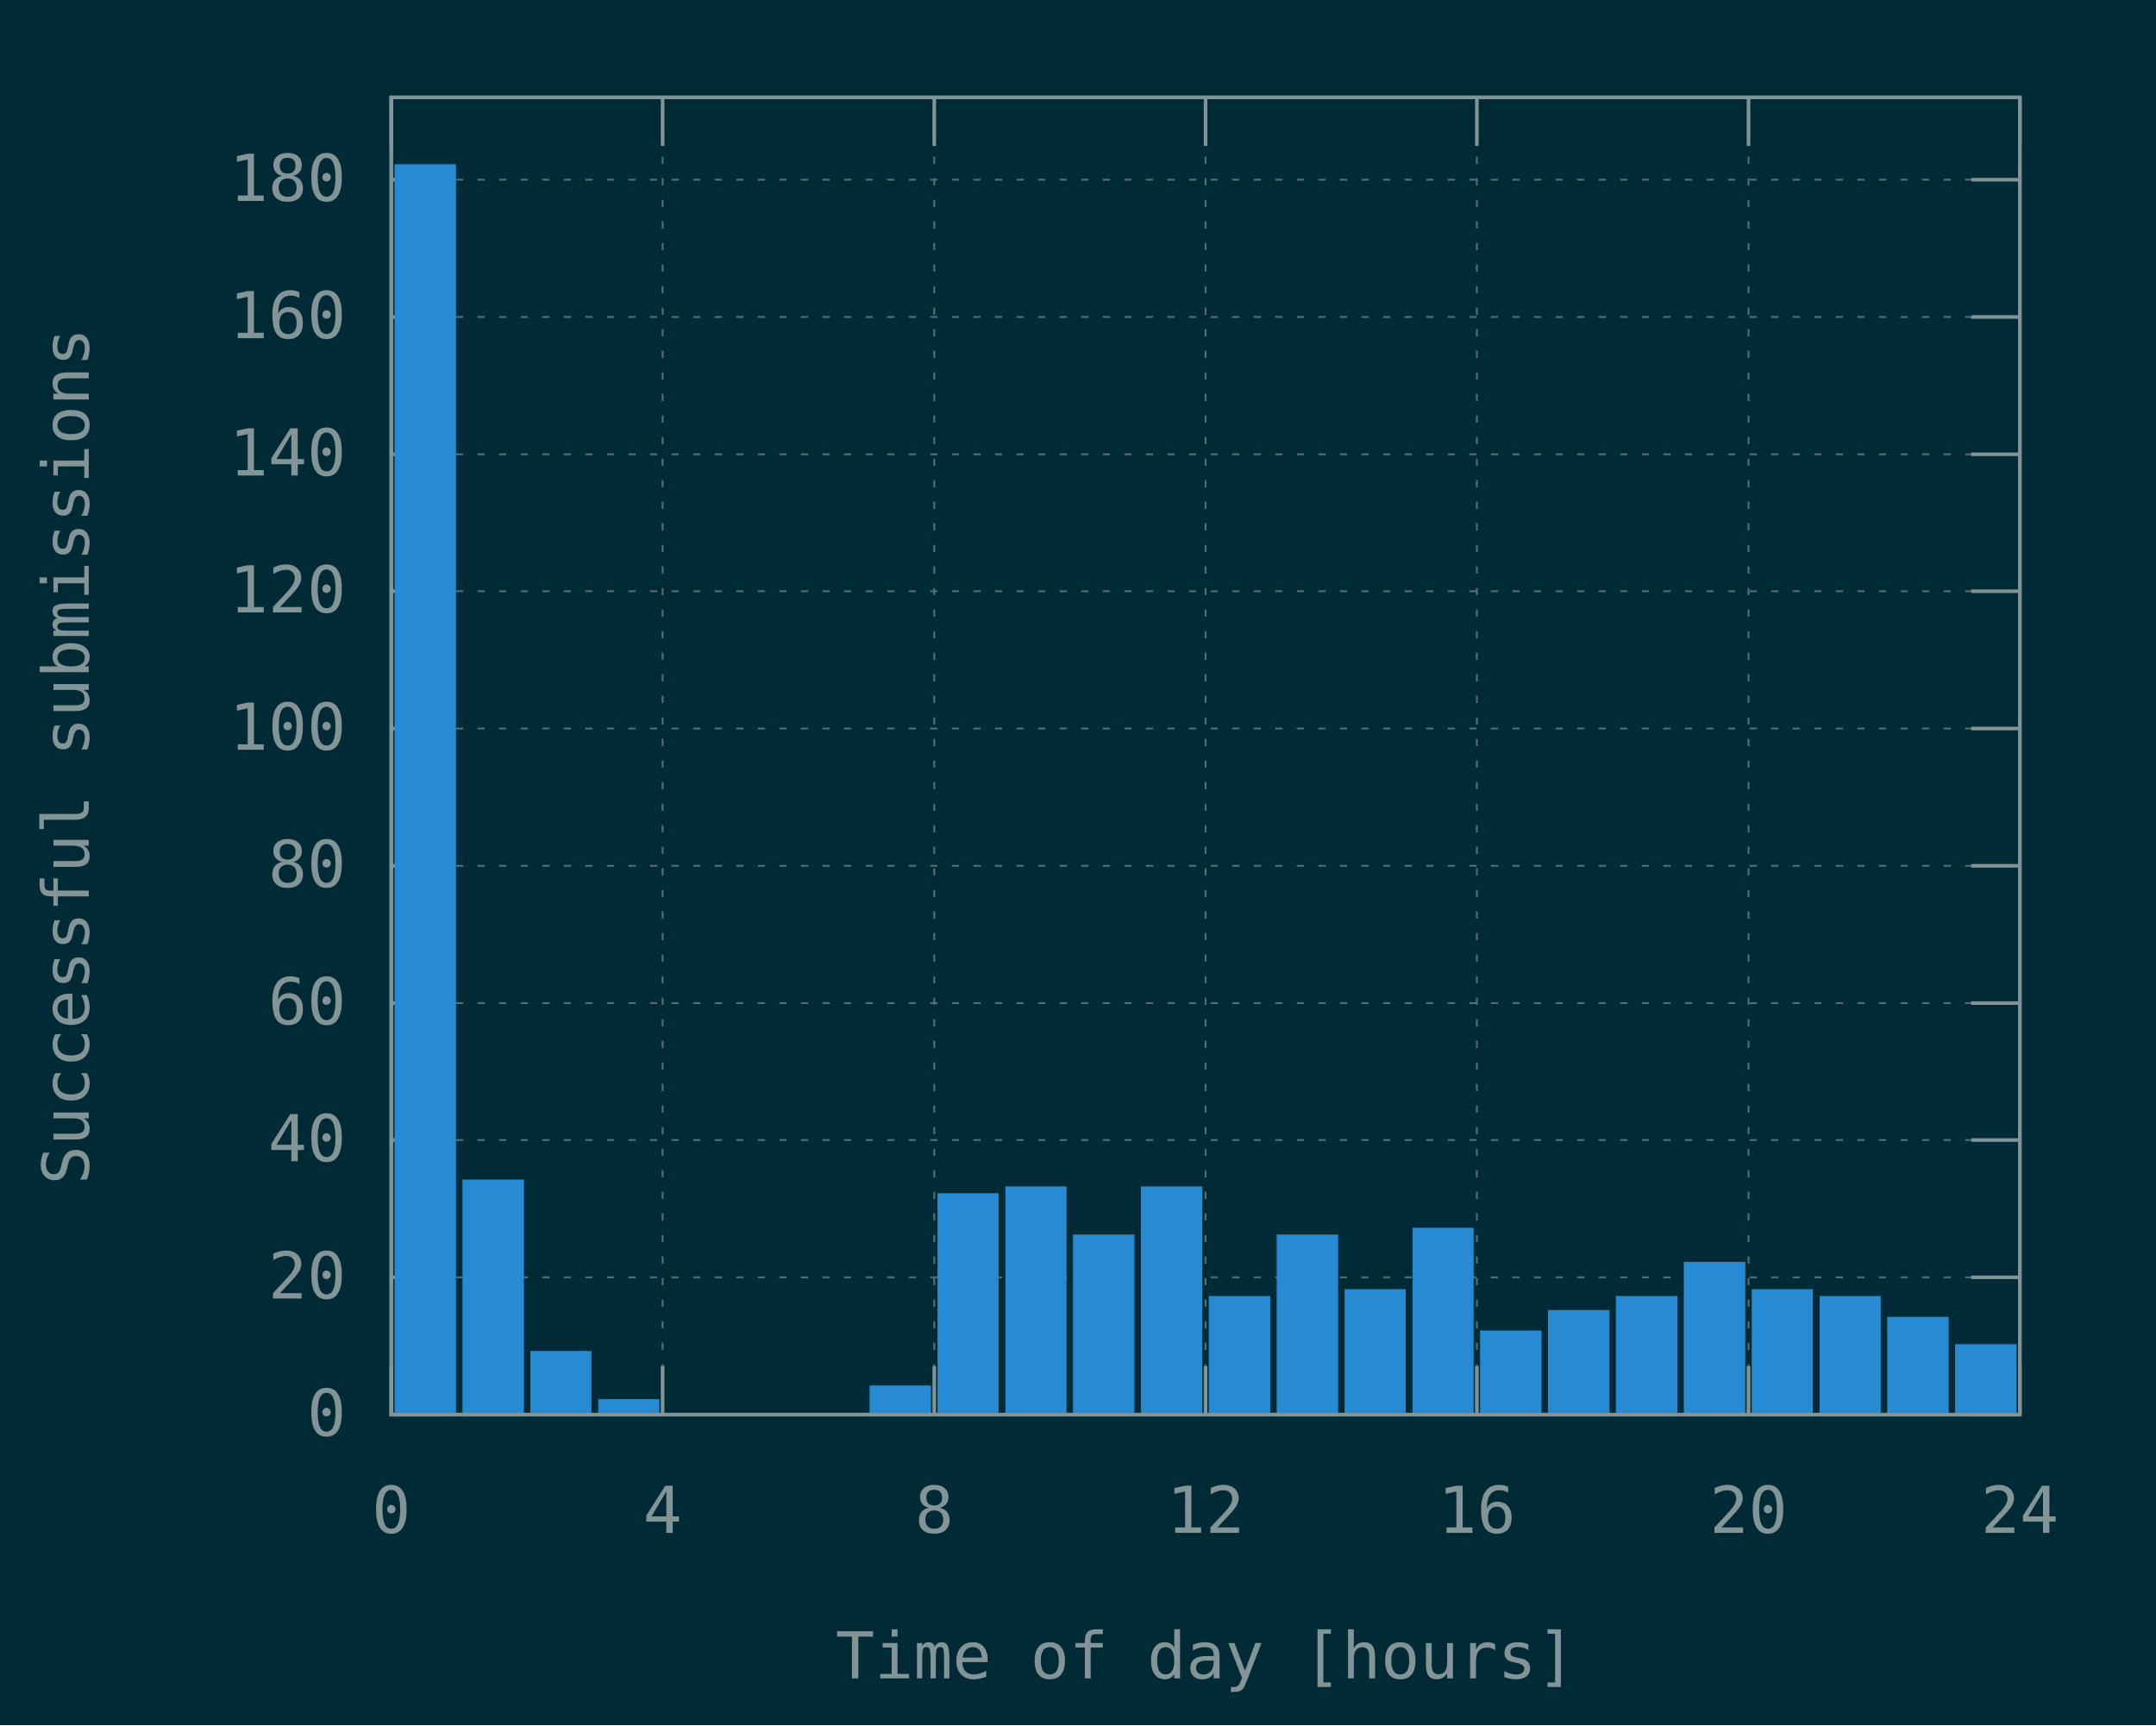
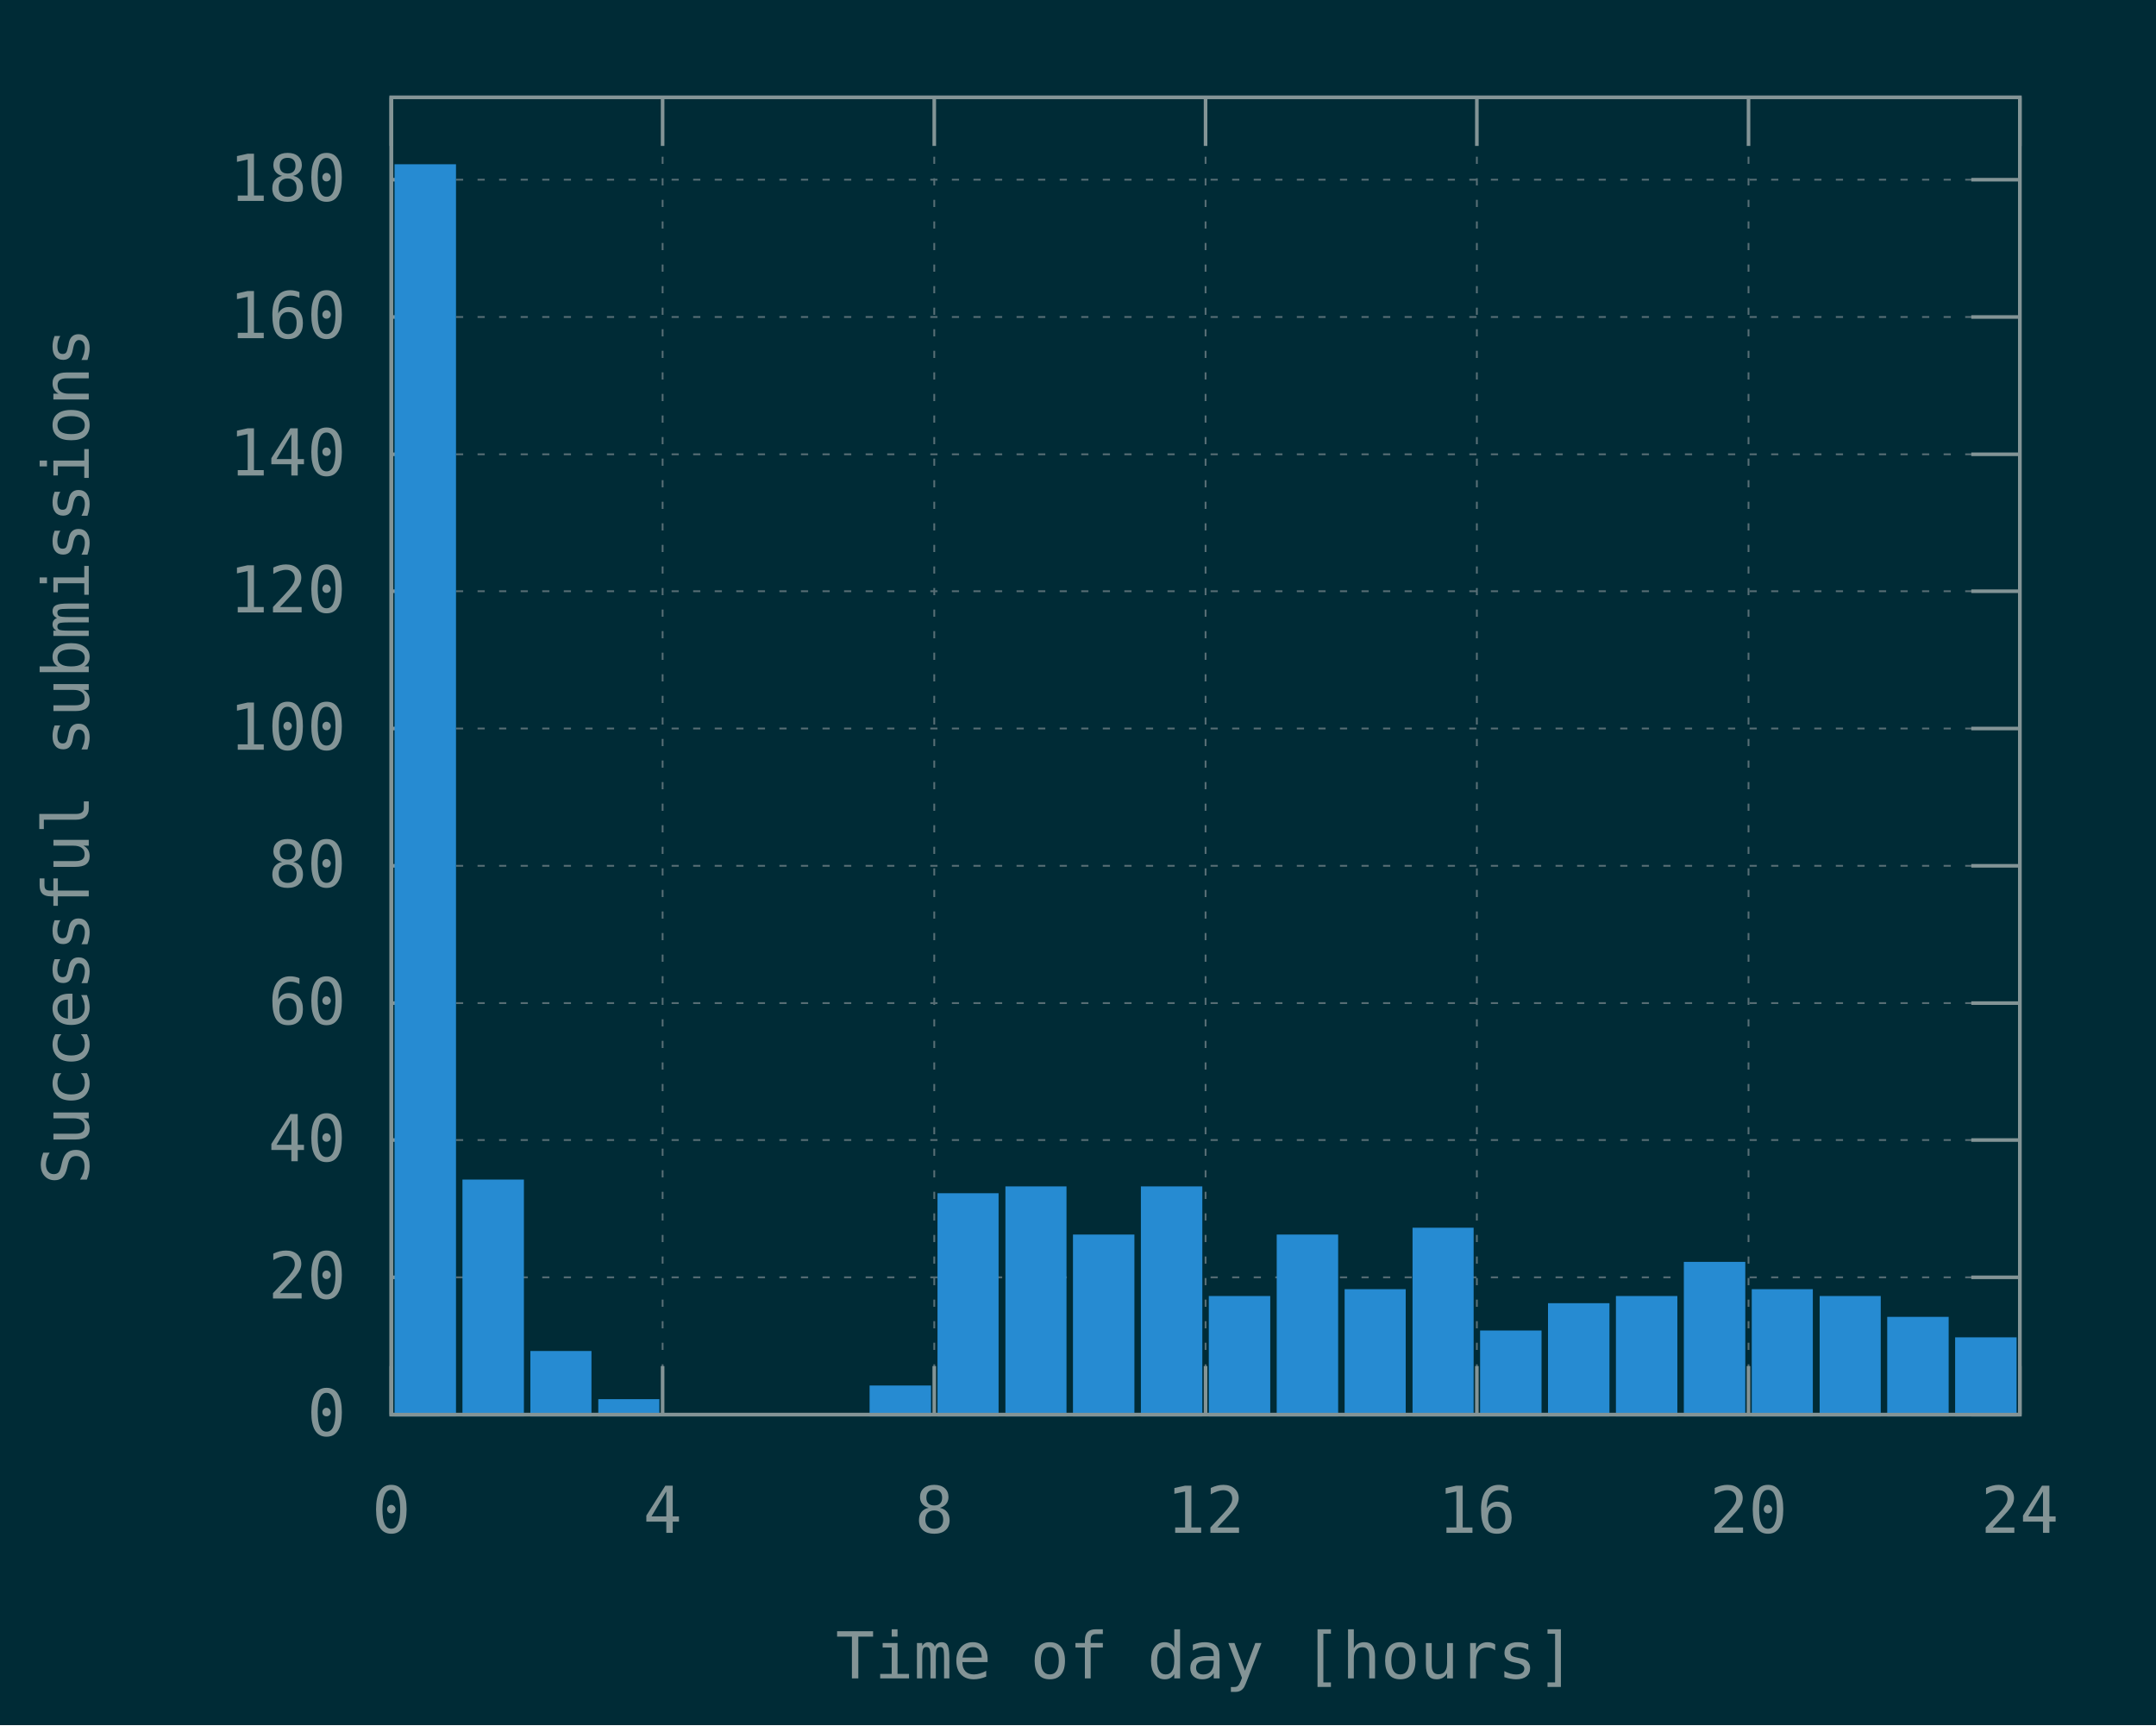
<svg xmlns="http://www.w3.org/2000/svg" xmlns:xlink="http://www.w3.org/1999/xlink" width="600" height="480" viewBox="0 0 600 480">
  <g id="gnuplot_canvas">
    <rect x="0" y="0" width="600" height="480" fill="#002b36" />
    <defs>
      <circle id="gpDot" r="0.5" stroke-width="0.5" stroke="currentColor" />
      <path id="gpPt0" stroke-width="0.148" stroke="currentColor" d="M-1,0 h2 M0,-1 v2" />
      <path id="gpPt1" stroke-width="0.148" stroke="currentColor" d="M-1,-1 L1,1 M1,-1 L-1,1" />
      <path id="gpPt2" stroke-width="0.148" stroke="currentColor" d="M-1,0 L1,0 M0,-1 L0,1 M-1,-1 L1,1 M-1,1 L1,-1" />
      <rect id="gpPt3" stroke-width="0.148" stroke="currentColor" x="-1" y="-1" width="2" height="2" />
      <rect id="gpPt4" stroke-width="0.148" stroke="currentColor" fill="currentColor" x="-1" y="-1" width="2" height="2" />
      <circle id="gpPt5" stroke-width="0.148" stroke="currentColor" cx="0" cy="0" r="1" />
      <use xlink:href="#gpPt5" id="gpPt6" fill="currentColor" stroke="none" />
      <path id="gpPt7" stroke-width="0.148" stroke="currentColor" d="M0,-1.33 L-1.33,0.67 L1.33,0.67 z" />
      <use xlink:href="#gpPt7" id="gpPt8" fill="currentColor" stroke="none" />
      <use xlink:href="#gpPt7" id="gpPt9" stroke="currentColor" transform="rotate(180)" />
      <use xlink:href="#gpPt9" id="gpPt10" fill="currentColor" stroke="none" />
      <use xlink:href="#gpPt3" id="gpPt11" stroke="currentColor" transform="rotate(45)" />
      <use xlink:href="#gpPt11" id="gpPt12" fill="currentColor" stroke="none" />
      <path id="gpPt13" stroke-width="0.148" stroke="currentColor" d="M0,1.330 L1.265,0.411 L0.782,-1.067 L-0.782,-1.076 L-1.265,0.411 z" />
      <use xlink:href="#gpPt13" id="gpPt14" fill="currentColor" stroke="none" />
      <filter id="textbox" filterUnits="objectBoundingBox" x="0" y="0" height="1" width="1">
        <feFlood flood-color="#002B36" flood-opacity="1" result="bgnd" />
        <feComposite in="SourceGraphic" in2="bgnd" operator="atop" />
      </filter>
      <filter id="greybox" filterUnits="objectBoundingBox" x="0" y="0" height="1" width="1">
        <feFlood flood-color="lightgrey" flood-opacity="1" result="grey" />
        <feComposite in="SourceGraphic" in2="grey" operator="atop" />
      </filter>
    </defs>
    <g fill="none" color="#002B36" stroke="currentColor" stroke-width="1.00" stroke-linecap="butt" stroke-linejoin="miter">
</g>
    <g fill="none" color="black" stroke="currentColor" stroke-width="1.00" stroke-linecap="butt" stroke-linejoin="miter">
</g>
    <g fill="none" color="black" stroke="rgb(131, 148, 150)" stroke-width="0.50" stroke-linecap="butt" stroke-linejoin="miter">
</g>
    <g fill="none" color="gray" stroke="currentColor" stroke-width="0.50" stroke-linecap="butt" stroke-linejoin="miter">
      <path stroke="rgb( 88, 110, 117)" stroke-dasharray="2,4" class="gridline" d="M108.9,393.6 L562.1,393.6  " />
    </g>
    <g fill="none" color="gray" stroke="rgb( 88, 110, 117)" stroke-width="1.00" stroke-linecap="butt" stroke-linejoin="miter">
</g>
    <g fill="none" color="black" stroke="currentColor" stroke-width="1.00" stroke-linecap="butt" stroke-linejoin="miter">
      <path stroke="rgb(131, 148, 150)" d="M108.9,393.6 L122.4,393.6 M562.1,393.6 L548.6,393.6  " />
      <g transform="translate(96.3,399.5)" stroke="none" fill="rgb(131,148,150)" font-family="Inconsolata" font-size="18.00" text-anchor="end">
        <text>
          <tspan font-family="Inconsolata"> 0</tspan>
        </text>
      </g>
    </g>
    <g fill="none" color="black" stroke="currentColor" stroke-width="1.00" stroke-linecap="butt" stroke-linejoin="miter">
</g>
    <g fill="none" color="black" stroke="rgb(131, 148, 150)" stroke-width="0.50" stroke-linecap="butt" stroke-linejoin="miter">
</g>
    <g fill="none" color="gray" stroke="currentColor" stroke-width="0.50" stroke-linecap="butt" stroke-linejoin="miter">
      <path stroke="rgb( 88, 110, 117)" stroke-dasharray="2,4" class="gridline" d="M108.9,355.4 L562.1,355.4  " />
    </g>
    <g fill="none" color="gray" stroke="rgb( 88, 110, 117)" stroke-width="1.00" stroke-linecap="butt" stroke-linejoin="miter">
</g>
    <g fill="none" color="black" stroke="currentColor" stroke-width="1.00" stroke-linecap="butt" stroke-linejoin="miter">
      <path stroke="rgb(131, 148, 150)" d="M108.9,355.4 L122.4,355.4 M562.1,355.4 L548.6,355.4  " />
      <g transform="translate(96.3,361.3)" stroke="none" fill="rgb(131,148,150)" font-family="Inconsolata" font-size="18.00" text-anchor="end">
        <text>
          <tspan font-family="Inconsolata"> 20</tspan>
        </text>
      </g>
    </g>
    <g fill="none" color="black" stroke="currentColor" stroke-width="1.00" stroke-linecap="butt" stroke-linejoin="miter">
</g>
    <g fill="none" color="black" stroke="rgb(131, 148, 150)" stroke-width="0.50" stroke-linecap="butt" stroke-linejoin="miter">
</g>
    <g fill="none" color="gray" stroke="currentColor" stroke-width="0.50" stroke-linecap="butt" stroke-linejoin="miter">
      <path stroke="rgb( 88, 110, 117)" stroke-dasharray="2,4" class="gridline" d="M108.9,317.2 L562.1,317.2  " />
    </g>
    <g fill="none" color="gray" stroke="rgb( 88, 110, 117)" stroke-width="1.00" stroke-linecap="butt" stroke-linejoin="miter">
</g>
    <g fill="none" color="black" stroke="currentColor" stroke-width="1.00" stroke-linecap="butt" stroke-linejoin="miter">
      <path stroke="rgb(131, 148, 150)" d="M108.9,317.2 L122.4,317.2 M562.1,317.2 L548.6,317.2  " />
      <g transform="translate(96.3,323.1)" stroke="none" fill="rgb(131,148,150)" font-family="Inconsolata" font-size="18.00" text-anchor="end">
        <text>
          <tspan font-family="Inconsolata"> 40</tspan>
        </text>
      </g>
    </g>
    <g fill="none" color="black" stroke="currentColor" stroke-width="1.00" stroke-linecap="butt" stroke-linejoin="miter">
</g>
    <g fill="none" color="black" stroke="rgb(131, 148, 150)" stroke-width="0.50" stroke-linecap="butt" stroke-linejoin="miter">
</g>
    <g fill="none" color="gray" stroke="currentColor" stroke-width="0.50" stroke-linecap="butt" stroke-linejoin="miter">
      <path stroke="rgb( 88, 110, 117)" stroke-dasharray="2,4" class="gridline" d="M108.9,279.1 L562.1,279.1  " />
    </g>
    <g fill="none" color="gray" stroke="rgb( 88, 110, 117)" stroke-width="1.00" stroke-linecap="butt" stroke-linejoin="miter">
</g>
    <g fill="none" color="black" stroke="currentColor" stroke-width="1.00" stroke-linecap="butt" stroke-linejoin="miter">
      <path stroke="rgb(131, 148, 150)" d="M108.9,279.1 L122.4,279.1 M562.1,279.1 L548.6,279.1  " />
      <g transform="translate(96.3,285.0)" stroke="none" fill="rgb(131,148,150)" font-family="Inconsolata" font-size="18.00" text-anchor="end">
        <text>
          <tspan font-family="Inconsolata"> 60</tspan>
        </text>
      </g>
    </g>
    <g fill="none" color="black" stroke="currentColor" stroke-width="1.00" stroke-linecap="butt" stroke-linejoin="miter">
</g>
    <g fill="none" color="black" stroke="rgb(131, 148, 150)" stroke-width="0.50" stroke-linecap="butt" stroke-linejoin="miter">
</g>
    <g fill="none" color="gray" stroke="currentColor" stroke-width="0.50" stroke-linecap="butt" stroke-linejoin="miter">
      <path stroke="rgb( 88, 110, 117)" stroke-dasharray="2,4" class="gridline" d="M108.9,240.9 L562.1,240.9  " />
    </g>
    <g fill="none" color="gray" stroke="rgb( 88, 110, 117)" stroke-width="1.00" stroke-linecap="butt" stroke-linejoin="miter">
</g>
    <g fill="none" color="black" stroke="currentColor" stroke-width="1.00" stroke-linecap="butt" stroke-linejoin="miter">
      <path stroke="rgb(131, 148, 150)" d="M108.9,240.9 L122.4,240.9 M562.1,240.9 L548.6,240.9  " />
      <g transform="translate(96.3,246.8)" stroke="none" fill="rgb(131,148,150)" font-family="Inconsolata" font-size="18.00" text-anchor="end">
        <text>
          <tspan font-family="Inconsolata"> 80</tspan>
        </text>
      </g>
    </g>
    <g fill="none" color="black" stroke="currentColor" stroke-width="1.00" stroke-linecap="butt" stroke-linejoin="miter">
</g>
    <g fill="none" color="black" stroke="rgb(131, 148, 150)" stroke-width="0.50" stroke-linecap="butt" stroke-linejoin="miter">
</g>
    <g fill="none" color="gray" stroke="currentColor" stroke-width="0.50" stroke-linecap="butt" stroke-linejoin="miter">
      <path stroke="rgb( 88, 110, 117)" stroke-dasharray="2,4" class="gridline" d="M108.9,202.7 L562.1,202.7  " />
    </g>
    <g fill="none" color="gray" stroke="rgb( 88, 110, 117)" stroke-width="1.00" stroke-linecap="butt" stroke-linejoin="miter">
</g>
    <g fill="none" color="black" stroke="currentColor" stroke-width="1.00" stroke-linecap="butt" stroke-linejoin="miter">
      <path stroke="rgb(131, 148, 150)" d="M108.9,202.7 L122.4,202.7 M562.1,202.7 L548.6,202.7  " />
      <g transform="translate(96.3,208.6)" stroke="none" fill="rgb(131,148,150)" font-family="Inconsolata" font-size="18.00" text-anchor="end">
        <text>
          <tspan font-family="Inconsolata"> 100</tspan>
        </text>
      </g>
    </g>
    <g fill="none" color="black" stroke="currentColor" stroke-width="1.00" stroke-linecap="butt" stroke-linejoin="miter">
</g>
    <g fill="none" color="black" stroke="rgb(131, 148, 150)" stroke-width="0.50" stroke-linecap="butt" stroke-linejoin="miter">
</g>
    <g fill="none" color="gray" stroke="currentColor" stroke-width="0.50" stroke-linecap="butt" stroke-linejoin="miter">
      <path stroke="rgb( 88, 110, 117)" stroke-dasharray="2,4" class="gridline" d="M108.9,164.5 L562.1,164.5  " />
    </g>
    <g fill="none" color="gray" stroke="rgb( 88, 110, 117)" stroke-width="1.00" stroke-linecap="butt" stroke-linejoin="miter">
</g>
    <g fill="none" color="black" stroke="currentColor" stroke-width="1.00" stroke-linecap="butt" stroke-linejoin="miter">
      <path stroke="rgb(131, 148, 150)" d="M108.9,164.5 L122.4,164.5 M562.1,164.5 L548.6,164.5  " />
      <g transform="translate(96.3,170.4)" stroke="none" fill="rgb(131,148,150)" font-family="Inconsolata" font-size="18.00" text-anchor="end">
        <text>
          <tspan font-family="Inconsolata"> 120</tspan>
        </text>
      </g>
    </g>
    <g fill="none" color="black" stroke="currentColor" stroke-width="1.00" stroke-linecap="butt" stroke-linejoin="miter">
</g>
    <g fill="none" color="black" stroke="rgb(131, 148, 150)" stroke-width="0.50" stroke-linecap="butt" stroke-linejoin="miter">
</g>
    <g fill="none" color="gray" stroke="currentColor" stroke-width="0.50" stroke-linecap="butt" stroke-linejoin="miter">
      <path stroke="rgb( 88, 110, 117)" stroke-dasharray="2,4" class="gridline" d="M108.9,126.4 L562.1,126.4  " />
    </g>
    <g fill="none" color="gray" stroke="rgb( 88, 110, 117)" stroke-width="1.00" stroke-linecap="butt" stroke-linejoin="miter">
</g>
    <g fill="none" color="black" stroke="currentColor" stroke-width="1.00" stroke-linecap="butt" stroke-linejoin="miter">
      <path stroke="rgb(131, 148, 150)" d="M108.9,126.4 L122.4,126.4 M562.1,126.4 L548.6,126.4  " />
      <g transform="translate(96.3,132.3)" stroke="none" fill="rgb(131,148,150)" font-family="Inconsolata" font-size="18.00" text-anchor="end">
        <text>
          <tspan font-family="Inconsolata"> 140</tspan>
        </text>
      </g>
    </g>
    <g fill="none" color="black" stroke="currentColor" stroke-width="1.00" stroke-linecap="butt" stroke-linejoin="miter">
</g>
    <g fill="none" color="black" stroke="rgb(131, 148, 150)" stroke-width="0.50" stroke-linecap="butt" stroke-linejoin="miter">
</g>
    <g fill="none" color="gray" stroke="currentColor" stroke-width="0.50" stroke-linecap="butt" stroke-linejoin="miter">
      <path stroke="rgb( 88, 110, 117)" stroke-dasharray="2,4" class="gridline" d="M108.9,88.2 L562.1,88.2  " />
    </g>
    <g fill="none" color="gray" stroke="rgb( 88, 110, 117)" stroke-width="1.00" stroke-linecap="butt" stroke-linejoin="miter">
</g>
    <g fill="none" color="black" stroke="currentColor" stroke-width="1.00" stroke-linecap="butt" stroke-linejoin="miter">
      <path stroke="rgb(131, 148, 150)" d="M108.9,88.2 L122.4,88.2 M562.1,88.2 L548.6,88.2  " />
      <g transform="translate(96.3,94.1)" stroke="none" fill="rgb(131,148,150)" font-family="Inconsolata" font-size="18.00" text-anchor="end">
        <text>
          <tspan font-family="Inconsolata"> 160</tspan>
        </text>
      </g>
    </g>
    <g fill="none" color="black" stroke="currentColor" stroke-width="1.00" stroke-linecap="butt" stroke-linejoin="miter">
</g>
    <g fill="none" color="black" stroke="rgb(131, 148, 150)" stroke-width="0.50" stroke-linecap="butt" stroke-linejoin="miter">
</g>
    <g fill="none" color="gray" stroke="currentColor" stroke-width="0.50" stroke-linecap="butt" stroke-linejoin="miter">
      <path stroke="rgb( 88, 110, 117)" stroke-dasharray="2,4" class="gridline" d="M108.9,50.0 L562.1,50.0  " />
    </g>
    <g fill="none" color="gray" stroke="rgb( 88, 110, 117)" stroke-width="1.00" stroke-linecap="butt" stroke-linejoin="miter">
</g>
    <g fill="none" color="black" stroke="currentColor" stroke-width="1.00" stroke-linecap="butt" stroke-linejoin="miter">
      <path stroke="rgb(131, 148, 150)" d="M108.9,50.0 L122.4,50.0 M562.1,50.0 L548.6,50.0  " />
      <g transform="translate(96.3,55.9)" stroke="none" fill="rgb(131,148,150)" font-family="Inconsolata" font-size="18.00" text-anchor="end">
        <text>
          <tspan font-family="Inconsolata"> 180</tspan>
        </text>
      </g>
    </g>
    <g fill="none" color="black" stroke="currentColor" stroke-width="1.00" stroke-linecap="butt" stroke-linejoin="miter">
</g>
    <g fill="none" color="black" stroke="rgb(131, 148, 150)" stroke-width="0.50" stroke-linecap="butt" stroke-linejoin="miter">
</g>
    <g fill="none" color="gray" stroke="currentColor" stroke-width="0.50" stroke-linecap="butt" stroke-linejoin="miter">
      <path stroke="rgb( 88, 110, 117)" stroke-dasharray="2,4" class="gridline" d="M108.9,393.6 L108.9,27.1  " />
    </g>
    <g fill="none" color="gray" stroke="rgb( 88, 110, 117)" stroke-width="1.00" stroke-linecap="butt" stroke-linejoin="miter">
</g>
    <g fill="none" color="black" stroke="currentColor" stroke-width="1.00" stroke-linecap="butt" stroke-linejoin="miter">
      <path stroke="rgb(131, 148, 150)" d="M108.9,393.6 L108.9,380.1 M108.9,27.1 L108.9,40.6  " />
      <g transform="translate(108.9,426.5)" stroke="none" fill="rgb(131,148,150)" font-family="Inconsolata" font-size="18.00" text-anchor="middle">
        <text>
          <tspan font-family="Inconsolata"> 0</tspan>
        </text>
      </g>
    </g>
    <g fill="none" color="black" stroke="currentColor" stroke-width="1.00" stroke-linecap="butt" stroke-linejoin="miter">
</g>
    <g fill="none" color="black" stroke="rgb(131, 148, 150)" stroke-width="0.50" stroke-linecap="butt" stroke-linejoin="miter">
</g>
    <g fill="none" color="gray" stroke="currentColor" stroke-width="0.50" stroke-linecap="butt" stroke-linejoin="miter">
      <path stroke="rgb( 88, 110, 117)" stroke-dasharray="2,4" class="gridline" d="M184.4,393.6 L184.4,27.1  " />
    </g>
    <g fill="none" color="gray" stroke="rgb( 88, 110, 117)" stroke-width="1.00" stroke-linecap="butt" stroke-linejoin="miter">
</g>
    <g fill="none" color="black" stroke="currentColor" stroke-width="1.00" stroke-linecap="butt" stroke-linejoin="miter">
      <path stroke="rgb(131, 148, 150)" d="M184.4,393.6 L184.4,380.1 M184.4,27.1 L184.4,40.6  " />
      <g transform="translate(184.4,426.5)" stroke="none" fill="rgb(131,148,150)" font-family="Inconsolata" font-size="18.00" text-anchor="middle">
        <text>
          <tspan font-family="Inconsolata"> 4</tspan>
        </text>
      </g>
    </g>
    <g fill="none" color="black" stroke="currentColor" stroke-width="1.00" stroke-linecap="butt" stroke-linejoin="miter">
</g>
    <g fill="none" color="black" stroke="rgb(131, 148, 150)" stroke-width="0.50" stroke-linecap="butt" stroke-linejoin="miter">
</g>
    <g fill="none" color="gray" stroke="currentColor" stroke-width="0.50" stroke-linecap="butt" stroke-linejoin="miter">
      <path stroke="rgb( 88, 110, 117)" stroke-dasharray="2,4" class="gridline" d="M260.0,393.6 L260.0,27.1  " />
    </g>
    <g fill="none" color="gray" stroke="rgb( 88, 110, 117)" stroke-width="1.00" stroke-linecap="butt" stroke-linejoin="miter">
</g>
    <g fill="none" color="black" stroke="currentColor" stroke-width="1.00" stroke-linecap="butt" stroke-linejoin="miter">
      <path stroke="rgb(131, 148, 150)" d="M260.0,393.6 L260.0,380.1 M260.0,27.1 L260.0,40.6  " />
      <g transform="translate(260.0,426.5)" stroke="none" fill="rgb(131,148,150)" font-family="Inconsolata" font-size="18.00" text-anchor="middle">
        <text>
          <tspan font-family="Inconsolata"> 8</tspan>
        </text>
      </g>
    </g>
    <g fill="none" color="black" stroke="currentColor" stroke-width="1.00" stroke-linecap="butt" stroke-linejoin="miter">
</g>
    <g fill="none" color="black" stroke="rgb(131, 148, 150)" stroke-width="0.50" stroke-linecap="butt" stroke-linejoin="miter">
</g>
    <g fill="none" color="gray" stroke="currentColor" stroke-width="0.50" stroke-linecap="butt" stroke-linejoin="miter">
      <path stroke="rgb( 88, 110, 117)" stroke-dasharray="2,4" class="gridline" d="M335.5,393.6 L335.5,27.1  " />
    </g>
    <g fill="none" color="gray" stroke="rgb( 88, 110, 117)" stroke-width="1.00" stroke-linecap="butt" stroke-linejoin="miter">
</g>
    <g fill="none" color="black" stroke="currentColor" stroke-width="1.00" stroke-linecap="butt" stroke-linejoin="miter">
      <path stroke="rgb(131, 148, 150)" d="M335.5,393.6 L335.5,380.1 M335.5,27.1 L335.5,40.6  " />
      <g transform="translate(335.5,426.5)" stroke="none" fill="rgb(131,148,150)" font-family="Inconsolata" font-size="18.00" text-anchor="middle">
        <text>
          <tspan font-family="Inconsolata"> 12</tspan>
        </text>
      </g>
    </g>
    <g fill="none" color="black" stroke="currentColor" stroke-width="1.00" stroke-linecap="butt" stroke-linejoin="miter">
</g>
    <g fill="none" color="black" stroke="rgb(131, 148, 150)" stroke-width="0.50" stroke-linecap="butt" stroke-linejoin="miter">
</g>
    <g fill="none" color="gray" stroke="currentColor" stroke-width="0.50" stroke-linecap="butt" stroke-linejoin="miter">
      <path stroke="rgb( 88, 110, 117)" stroke-dasharray="2,4" class="gridline" d="M411.0,393.6 L411.0,27.1  " />
    </g>
    <g fill="none" color="gray" stroke="rgb( 88, 110, 117)" stroke-width="1.00" stroke-linecap="butt" stroke-linejoin="miter">
</g>
    <g fill="none" color="black" stroke="currentColor" stroke-width="1.00" stroke-linecap="butt" stroke-linejoin="miter">
      <path stroke="rgb(131, 148, 150)" d="M411.0,393.6 L411.0,380.1 M411.0,27.1 L411.0,40.6  " />
      <g transform="translate(411.0,426.5)" stroke="none" fill="rgb(131,148,150)" font-family="Inconsolata" font-size="18.00" text-anchor="middle">
        <text>
          <tspan font-family="Inconsolata"> 16</tspan>
        </text>
      </g>
    </g>
    <g fill="none" color="black" stroke="currentColor" stroke-width="1.00" stroke-linecap="butt" stroke-linejoin="miter">
</g>
    <g fill="none" color="black" stroke="rgb(131, 148, 150)" stroke-width="0.50" stroke-linecap="butt" stroke-linejoin="miter">
</g>
    <g fill="none" color="gray" stroke="currentColor" stroke-width="0.50" stroke-linecap="butt" stroke-linejoin="miter">
      <path stroke="rgb( 88, 110, 117)" stroke-dasharray="2,4" class="gridline" d="M486.6,393.6 L486.6,40.6 L486.6,27.1  " />
    </g>
    <g fill="none" color="gray" stroke="rgb( 88, 110, 117)" stroke-width="1.00" stroke-linecap="butt" stroke-linejoin="miter">
</g>
    <g fill="none" color="black" stroke="currentColor" stroke-width="1.00" stroke-linecap="butt" stroke-linejoin="miter">
      <path stroke="rgb(131, 148, 150)" d="M486.6,393.6 L486.6,380.1 M486.6,27.1 L486.6,40.6  " />
      <g transform="translate(486.6,426.5)" stroke="none" fill="rgb(131,148,150)" font-family="Inconsolata" font-size="18.00" text-anchor="middle">
        <text>
          <tspan font-family="Inconsolata"> 20</tspan>
        </text>
      </g>
    </g>
    <g fill="none" color="black" stroke="currentColor" stroke-width="1.00" stroke-linecap="butt" stroke-linejoin="miter">
</g>
    <g fill="none" color="black" stroke="rgb(131, 148, 150)" stroke-width="0.50" stroke-linecap="butt" stroke-linejoin="miter">
</g>
    <g fill="none" color="gray" stroke="currentColor" stroke-width="0.50" stroke-linecap="butt" stroke-linejoin="miter">
      <path stroke="rgb( 88, 110, 117)" stroke-dasharray="2,4" class="gridline" d="M562.1,393.6 L562.1,27.1  " />
    </g>
    <g fill="none" color="gray" stroke="rgb( 88, 110, 117)" stroke-width="1.00" stroke-linecap="butt" stroke-linejoin="miter">
</g>
    <g fill="none" color="black" stroke="currentColor" stroke-width="1.00" stroke-linecap="butt" stroke-linejoin="miter">
      <path stroke="rgb(131, 148, 150)" d="M562.1,393.6 L562.1,380.1 M562.1,27.1 L562.1,40.6  " />
      <g transform="translate(562.1,426.5)" stroke="none" fill="rgb(131,148,150)" font-family="Inconsolata" font-size="18.00" text-anchor="middle">
        <text>
          <tspan font-family="Inconsolata"> 24</tspan>
        </text>
      </g>
    </g>
    <g fill="none" color="black" stroke="currentColor" stroke-width="1.00" stroke-linecap="butt" stroke-linejoin="miter">
</g>
    <g fill="none" color="black" stroke="currentColor" stroke-width="1.00" stroke-linecap="butt" stroke-linejoin="miter">
      <path stroke="rgb(131, 148, 150)" d="M108.9,27.1 L108.9,393.6 L562.1,393.6 L562.1,27.1 L108.9,27.1 Z  " />
    </g>
    <g fill="none" color="black" stroke="currentColor" stroke-width="1.00" stroke-linecap="butt" stroke-linejoin="miter">
      <g transform="translate(24.7,210.4) rotate(270)" stroke="none" fill="rgb(131,148,150)" font-family="Inconsolata" font-size="18.00" text-anchor="middle">
        <text>
          <tspan font-family="Inconsolata">Successful submissions</tspan>
        </text>
      </g>
    </g>
    <g fill="none" color="black" stroke="currentColor" stroke-width="1.00" stroke-linecap="butt" stroke-linejoin="miter">
      <g transform="translate(335.5,467.0)" stroke="none" fill="rgb(131,148,150)" font-family="Inconsolata" font-size="18.00" text-anchor="middle">
        <text>
          <tspan font-family="Inconsolata">Time of day [hours]</tspan>
        </text>
      </g>
    </g>
    <g fill="none" color="black" stroke="currentColor" stroke-width="1.00" stroke-linecap="butt" stroke-linejoin="miter">
</g>
    <g id="gnuplot_plot_1">
      <g fill="none" color="black" stroke="currentColor" stroke-width="1.00" stroke-linecap="butt" stroke-linejoin="miter">
        <g stroke="none" shape-rendering="crispEdges">
          <polygon fill="rgb( 38, 139, 210)" points="110.3,393.6 126.5,393.6 126.5,46.1 110.3,46.1 " />
        </g>
        <path stroke="rgb( 38, 139, 210)" d="M110.3,393.6 L110.3,46.2 L126.4,46.2 L126.4,393.6 L110.3,393.6 Z  " />
        <g stroke="none" shape-rendering="crispEdges">
          <polygon fill="rgb( 38, 139, 210)" points="129.2,393.6 145.4,393.6 145.4,328.6 129.2,328.6 " />
        </g>
        <path stroke="rgb( 38, 139, 210)" d="M129.2,393.6 L129.2,328.7 L145.3,328.7 L145.3,393.6 L129.2,393.6 Z  " />
        <g stroke="none" shape-rendering="crispEdges">
          <polygon fill="rgb( 38, 139, 210)" points="148.1,393.6 164.2,393.6 164.2,376.3 148.1,376.3 " />
        </g>
        <path stroke="rgb( 38, 139, 210)" d="M148.1,393.6 L148.1,376.4 L164.1,376.4 L164.1,393.6 L148.1,393.6 Z  " />
        <g stroke="none" shape-rendering="crispEdges">
          <polygon fill="rgb( 38, 139, 210)" points="167.0,393.6 183.1,393.6 183.1,389.7 167.0,389.7 " />
        </g>
        <path stroke="rgb( 38, 139, 210)" d="M167.0,393.6 L167.0,389.8 L183.0,389.8 L183.0,393.6 L167.0,393.6 Z  " />
        <g stroke="none" shape-rendering="crispEdges">
          <polygon fill="rgb( 38, 139, 210)" points="242.5,393.6 258.7,393.6 258.7,385.9 242.5,385.9 " />
        </g>
        <path stroke="rgb( 38, 139, 210)" d="M242.5,393.6 L242.5,386.0 L258.6,386.0 L258.6,393.6 L242.5,393.6 Z  " />
        <g stroke="none" shape-rendering="crispEdges">
          <polygon fill="rgb( 38, 139, 210)" points="261.4,393.6 277.5,393.6 277.5,332.4 261.4,332.4 " />
        </g>
        <path stroke="rgb( 38, 139, 210)" d="M261.4,393.6 L261.4,332.5 L277.4,332.5 L277.4,393.6 L261.4,393.6 Z  " />
        <g stroke="none" shape-rendering="crispEdges">
          <polygon fill="rgb( 38, 139, 210)" points="280.3,393.6 296.4,393.6 296.4,330.5 280.3,330.5 " />
        </g>
        <path stroke="rgb( 38, 139, 210)" d="M280.3,393.6 L280.3,330.6 L296.3,330.6 L296.3,393.6 L280.3,393.6 Z  " />
        <g stroke="none" shape-rendering="crispEdges">
          <polygon fill="rgb( 38, 139, 210)" points="299.1,393.6 315.3,393.6 315.3,343.9 299.1,343.9 " />
        </g>
        <path stroke="rgb( 38, 139, 210)" d="M299.1,393.6 L299.1,344.0 L315.2,344.0 L315.2,393.6 L299.1,393.6 Z  " />
        <g stroke="none" shape-rendering="crispEdges">
          <polygon fill="rgb( 38, 139, 210)" points="318.0,393.6 334.2,393.6 334.2,330.5 318.0,330.5 " />
        </g>
        <path stroke="rgb( 38, 139, 210)" d="M318.0,393.6 L318.0,330.6 L334.1,330.6 L334.1,393.6 L318.0,393.6 Z  " />
        <g stroke="none" shape-rendering="crispEdges">
          <polygon fill="rgb( 38, 139, 210)" points="336.9,393.6 353.1,393.6 353.1,361.0 336.9,361.0 " />
        </g>
        <path stroke="rgb( 38, 139, 210)" d="M336.9,393.6 L336.9,361.1 L353.0,361.1 L353.0,393.6 L336.9,393.6 Z  " />
        <g stroke="none" shape-rendering="crispEdges">
          <polygon fill="rgb( 38, 139, 210)" points="355.8,393.6 372.0,393.6 372.0,343.9 355.8,343.9 " />
        </g>
        <path stroke="rgb( 38, 139, 210)" d="M355.8,393.6 L355.8,344.0 L371.9,344.0 L371.9,393.6 L355.8,393.6 Z  " />
        <g stroke="none" shape-rendering="crispEdges">
          <polygon fill="rgb( 38, 139, 210)" points="374.7,393.6 390.8,393.6 390.8,359.1 374.7,359.1 " />
        </g>
        <path stroke="rgb( 38, 139, 210)" d="M374.7,393.6 L374.7,359.2 L390.7,359.2 L390.7,393.6 L374.7,393.6 Z  " />
        <g stroke="none" shape-rendering="crispEdges">
          <polygon fill="rgb( 38, 139, 210)" points="393.6,393.6 409.7,393.6 409.7,342.0 393.6,342.0 " />
        </g>
        <path stroke="rgb( 38, 139, 210)" d="M393.6,393.6 L393.6,342.1 L409.6,342.1 L409.6,393.6 L393.6,393.6 Z  " />
        <g stroke="none" shape-rendering="crispEdges">
          <polygon fill="rgb( 38, 139, 210)" points="412.4,393.6 428.6,393.6 428.6,370.6 412.4,370.6 " />
        </g>
        <path stroke="rgb( 38, 139, 210)" d="M412.4,393.6 L412.4,370.7 L428.5,370.7 L428.5,393.6 L412.4,393.6 Z  " />
        <g stroke="none" shape-rendering="crispEdges">
-           <polygon fill="rgb( 38, 139, 210)" points="431.3,393.6 447.5,393.6 447.5,364.9 431.3,364.9 " />
-         </g>
-         <path stroke="rgb( 38, 139, 210)" d="M431.3,393.6 L431.3,365.0 L447.4,365.0 L447.4,393.6 L431.3,393.6 Z  " />
+           <polygon fill="rgb( 38, 139, 210)" points="431.3,393.6 447.5,393.6 447.5,363.0 431.3,363.0 " />
+         </g>
+         <path stroke="rgb( 38, 139, 210)" d="M431.3,393.6 L431.3,363.1 L447.4,363.1 L447.4,393.6 L431.3,393.6 Z  " />
        <g stroke="none" shape-rendering="crispEdges">
          <polygon fill="rgb( 38, 139, 210)" points="450.2,393.6 466.4,393.6 466.4,361.0 450.2,361.0 " />
        </g>
        <path stroke="rgb( 38, 139, 210)" d="M450.2,393.6 L450.2,361.1 L466.3,361.1 L466.3,393.6 L450.2,393.6 Z  " />
        <g stroke="none" shape-rendering="crispEdges">
          <polygon fill="rgb( 38, 139, 210)" points="469.1,393.6 485.3,393.6 485.3,351.5 469.1,351.5 " />
        </g>
        <path stroke="rgb( 38, 139, 210)" d="M469.1,393.6 L469.1,351.6 L485.2,351.6 L485.2,393.6 L469.1,393.6 Z  " />
        <g stroke="none" shape-rendering="crispEdges">
          <polygon fill="rgb( 38, 139, 210)" points="488.0,393.6 504.1,393.6 504.1,359.1 488.0,359.1 " />
        </g>
        <path stroke="rgb( 38, 139, 210)" d="M488.0,393.6 L488.0,359.2 L504.0,359.2 L504.0,393.6 L488.0,393.6 Z  " />
        <g stroke="none" shape-rendering="crispEdges">
          <polygon fill="rgb( 38, 139, 210)" points="506.9,393.6 523.0,393.6 523.0,361.0 506.9,361.0 " />
        </g>
        <path stroke="rgb( 38, 139, 210)" d="M506.9,393.6 L506.9,361.1 L522.9,361.1 L522.9,393.6 L506.9,393.6 Z  " />
        <g stroke="none" shape-rendering="crispEdges">
          <polygon fill="rgb( 38, 139, 210)" points="525.7,393.6 541.9,393.6 541.9,366.8 525.7,366.8 " />
        </g>
        <path stroke="rgb( 38, 139, 210)" d="M525.7,393.6 L525.7,366.9 L541.8,366.9 L541.8,393.6 L525.7,393.6 Z  " />
        <g stroke="none" shape-rendering="crispEdges">
-           <polygon fill="rgb( 38, 139, 210)" points="544.6,393.6 560.8,393.6 560.8,374.4 544.6,374.4 " />
-         </g>
-         <path stroke="rgb( 38, 139, 210)" d="M544.6,393.6 L544.6,374.5 L560.7,374.5 L560.7,393.6 L544.6,393.6 Z  " />
+           <polygon fill="rgb( 38, 139, 210)" points="544.6,393.6 560.8,393.6 560.8,372.5 544.6,372.5 " />
+         </g>
+         <path stroke="rgb( 38, 139, 210)" d="M544.6,393.6 L544.6,372.6 L560.7,372.6 L560.7,393.6 L544.6,393.6 Z  " />
      </g>
    </g>
    <g fill="none" color="#002B36" stroke="rgb( 38, 139, 210)" stroke-width="2.00" stroke-linecap="butt" stroke-linejoin="miter">
</g>
    <g fill="none" color="black" stroke="currentColor" stroke-width="2.00" stroke-linecap="butt" stroke-linejoin="miter">
</g>
    <g fill="none" color="black" stroke="black" stroke-width="1.00" stroke-linecap="butt" stroke-linejoin="miter">
</g>
    <g fill="none" color="black" stroke="currentColor" stroke-width="1.00" stroke-linecap="butt" stroke-linejoin="miter">
      <path stroke="rgb(131, 148, 150)" d="M108.9,27.1 L108.9,393.6 L562.1,393.6 L562.1,27.1 L108.9,27.1 Z  " />
    </g>
    <g fill="none" color="black" stroke="currentColor" stroke-width="1.00" stroke-linecap="butt" stroke-linejoin="miter">
</g>
  </g>
</svg>
